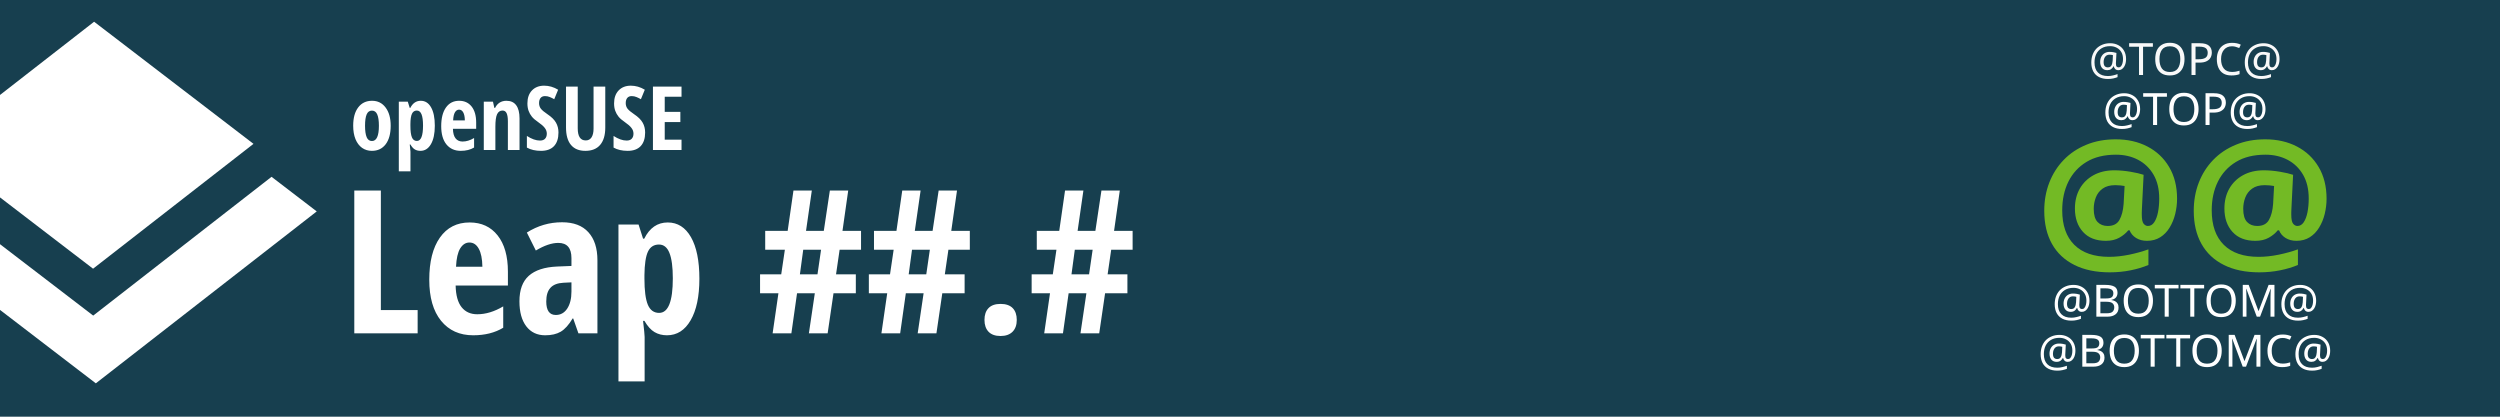
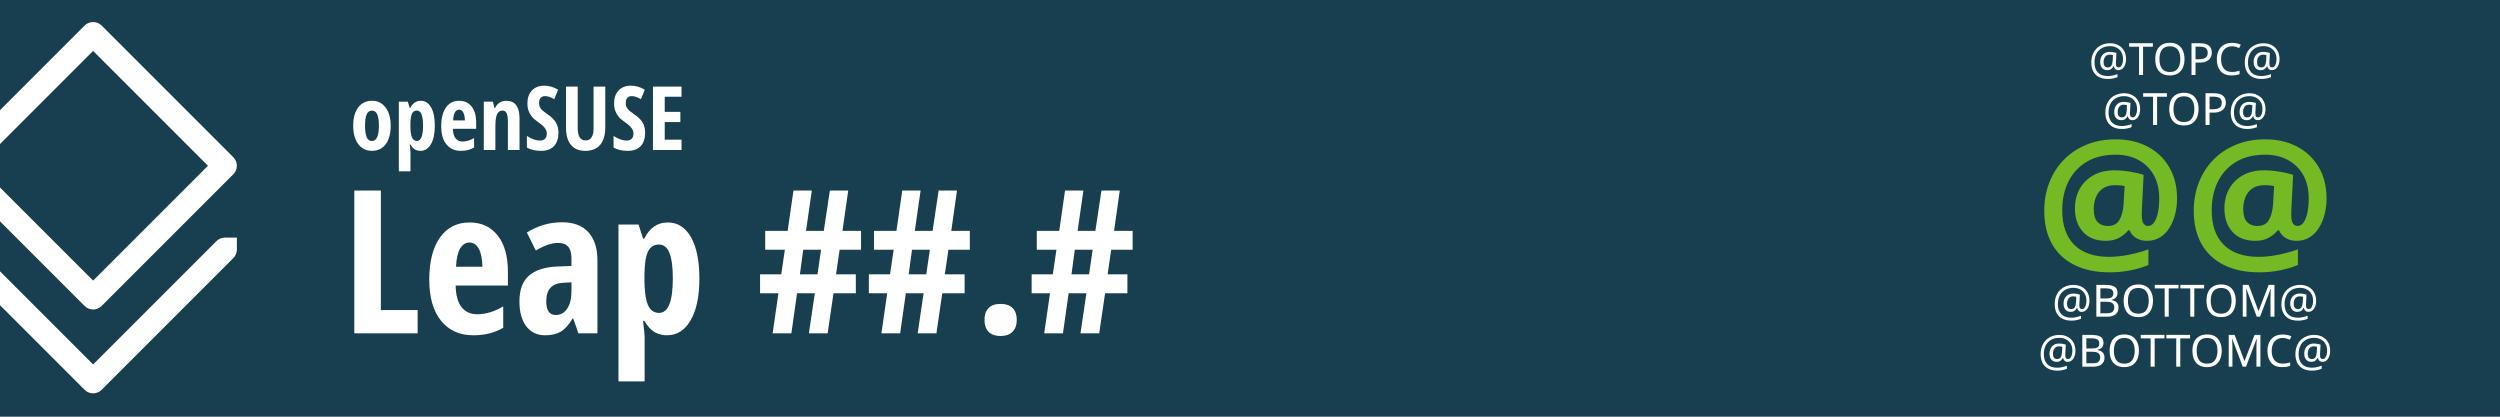
- <svg xmlns="http://www.w3.org/2000/svg" viewBox="0 0 600 100" preserveAspectRatio="xMinYMin slice">
-   <rect width="600" height="100" fill="#173f4f" />
-   <path style="fill:#ffffff" d="M 22.335,64.49 60.839,34.524 22.587,5.214 -15.918,35.18 Z" />
-   <path style="fill:#ffffff" d="M 22.369,75.743 -20.216,43.112 -30.429,51.06 23,92 76.016,50.741 65.172,42.433 Z" />
-   <text xml:space="preserve" style="font-size:21.333px;text-align:start;text-anchor:start;fill:#ffffff" x="84" y="36">
-     <tspan x="84" y="36" style="font-family:'Open Sans Condensed';-inkscape-font-specification:'Open Sans Condensed, ';fill:#ffffff">openSUSE</tspan>
+ <svg xmlns="http://www.w3.org/2000/svg" viewBox="0 0 600 100" preserveAspectRatio="xMinYMin slice" version="1.1" id="svg10">
+   <defs id="defs10" />
+   <rect width="600" height="100" fill="#173f4f" id="rect1" />
+   <text xml:space="preserve" style="font-size:21.333px;text-align:start;text-anchor:start;fill:#ffffff" x="84" y="36" id="text2">
+     <tspan x="84" y="36" style="font-family:'Open Sans Condensed';-inkscape-font-specification:'Open Sans Condensed, ';fill:#ffffff" id="tspan2">openSUSE</tspan>
  </text>
-   <text xml:space="preserve" style="font-size:48px;text-align:start;text-anchor:start" x="76" y="80">
-     <tspan style="stroke-width:2" x="76" y="100" />
+   <text xml:space="preserve" style="font-size:48px;text-align:start;text-anchor:start" x="76" y="80" id="text3">
+     <tspan style="stroke-width:2" x="76" y="100" id="tspan3" />
  </text>
-   <text xml:space="preserve" style="font-size:21.333px;text-align:center;text-anchor:middle" x="76" y="80">
-     <tspan style="stroke-width:2" x="76" y="100" />
+   <text xml:space="preserve" style="font-size:21.333px;text-align:center;text-anchor:middle" x="76" y="80" id="text4">
+     <tspan style="stroke-width:2" x="76" y="100" id="tspan4" />
  </text>
-   <text xml:space="preserve" style="font-size:21.333px;text-align:start;text-anchor:start;fill:#ffffff" x="82" y="80">
-     <tspan x="82" y="80" style="font-style:normal;font-variant:normal;font-weight:300;font-stretch:condensed;font-size:48px;font-family:'Open Sans Condensed';-inkscape-font-specification:'Open Sans Condensed, Light Condensed';fill:#ffffff">Leap ##.#</tspan>
+   <text xml:space="preserve" style="font-size:21.333px;text-align:start;text-anchor:start;fill:#ffffff" x="82" y="80" id="text5">
+     <tspan x="82" y="80" style="font-style:normal;font-variant:normal;font-weight:300;font-stretch:condensed;font-size:48px;font-family:'Open Sans Condensed';-inkscape-font-specification:'Open Sans Condensed, Light Condensed';fill:#ffffff" id="tspan5">Leap ##.#</tspan>
  </text>
-   <text y="62" x="529" style="text-align:center;text-anchor:middle;fill:#73ba25" xml:space="preserve">
-     <tspan style="font-weight:600;font-size:40px;font-family:'Source Sans Pro';-inkscape-font-specification:'Source Sans Pro Semi-Bold';fill:#73ba25" y="62" x="529">@@</tspan>
+   <text y="62" x="529" style="text-align:center;text-anchor:middle;fill:#73ba25" xml:space="preserve" id="text6">
+     <tspan style="font-weight:600;font-size:40px;font-family:'Source Sans Pro';-inkscape-font-specification:'Source Sans Pro Semi-Bold';fill:#73ba25" y="62" x="529" id="tspan6">@@</tspan>
  </text>
-   <text y="30" x="529" style="text-align:center;text-anchor:middle" xml:space="preserve">
-     <tspan style="font-size:10.667px;font-family:'Source Sans Pro';-inkscape-font-specification:'Source Sans Pro';fill:#ffffff" y="30" x="529">@TOP@</tspan>
+   <text y="30" x="529" style="text-align:center;text-anchor:middle" xml:space="preserve" id="text7">
+     <tspan style="font-size:10.667px;font-family:'Source Sans Pro';-inkscape-font-specification:'Source Sans Pro';fill:#ffffff" y="30" x="529" id="tspan7">@TOP@</tspan>
  </text>
-   <text y="18" x="529" style="text-align:center;text-anchor:middle" xml:space="preserve">
-     <tspan style="font-size:10.667px;font-family:'Source Sans Pro';-inkscape-font-specification:'Source Sans Pro';fill:#f9f9f9" y="18" x="529">@TOPC@</tspan>
+   <text y="18" x="529" style="text-align:center;text-anchor:middle" xml:space="preserve" id="text8">
+     <tspan style="font-size:10.667px;font-family:'Source Sans Pro';-inkscape-font-specification:'Source Sans Pro';fill:#f9f9f9" y="18" x="529" id="tspan8">@TOPC@</tspan>
  </text>
-   <text y="76" x="529" style="text-align:center;text-anchor:middle" xml:space="preserve">
-     <tspan style="font-size:10.667px;font-family:'Source Sans Pro';-inkscape-font-specification:'Source Sans Pro';fill:#ffffff" y="76" x="529">@BOTTOM@</tspan>
+   <text y="76" x="529" style="text-align:center;text-anchor:middle" xml:space="preserve" id="text9">
+     <tspan style="font-size:10.667px;font-family:'Source Sans Pro';-inkscape-font-specification:'Source Sans Pro';fill:#ffffff" y="76" x="529" id="tspan9">@BOTTOM@</tspan>
  </text>
-   <text y="88" x="529" style="text-align:center;text-anchor:middle" xml:space="preserve">
-     <tspan style="font-size:10.667px;font-family:'Source Sans Pro';-inkscape-font-specification:'Source Sans Pro';fill:#ffffff" y="88" x="529">@BOTTOMC@</tspan>
+   <text y="88" x="529" style="text-align:center;text-anchor:middle" xml:space="preserve" id="text10">
+     <tspan style="font-size:10.667px;font-family:'Source Sans Pro';-inkscape-font-specification:'Source Sans Pro';fill:#ffffff" y="88" x="529" id="tspan10">@BOTTOMC@</tspan>
  </text>
+   <path d="M 22.214,5.293 A 2.875,2.875 0 0 0 20.316,6.124 L -11.309,37.749 a 2.875,2.875 0 0 0 0,4.065 l 31.625,31.625 a 2.875,2.875 0 0 0 4.065,0 L 56.007,41.814 a 2.875,2.875 0 0 0 0,-4.065 L 24.381,6.124 A 2.875,2.875 0 0 0 22.214,5.293 Z M 22.349,12.222 49.909,39.782 22.349,67.342 -5.211,39.782 Z m -34.5,44.808 v 2.875 a 2.875,2.875 0 0 0 0.842,2.033 l 31.625,31.625 a 2.875,2.875 0 0 0 4.065,0 L 56.007,61.938 a 2.875,2.875 0 0 0 0.842,-2.033 2.875,2.875 0 0 0 0,-0.135 v -2.74 h -2.875 a 2.875,2.875 0 0 0 -2.033,0.842 L 22.349,87.465 -7.243,57.873 a 2.875,2.875 0 0 0 -2.033,-0.831 v -0.01 z" color="#000000" color-rendering="auto" dominant-baseline="auto" fill="#fbc75d" image-rendering="auto" shape-rendering="auto" solid-color="#000000" stop-color="#000000" style="font-variant-ligatures:normal;font-variant-position:normal;font-variant-caps:normal;font-variant-numeric:normal;font-variant-alternates:normal;font-variant-east-asian:normal;font-feature-settings:normal;font-variation-settings:normal;text-indent:0;text-decoration-line:none;text-decoration-style:solid;text-decoration-color:#000000;text-transform:none;text-orientation:mixed;white-space:normal;shape-padding:0;shape-margin:0;inline-size:0;isolation:auto;mix-blend-mode:normal;fill:#ffffff;stroke-width:0.383" id="path1-3" />
</svg>
